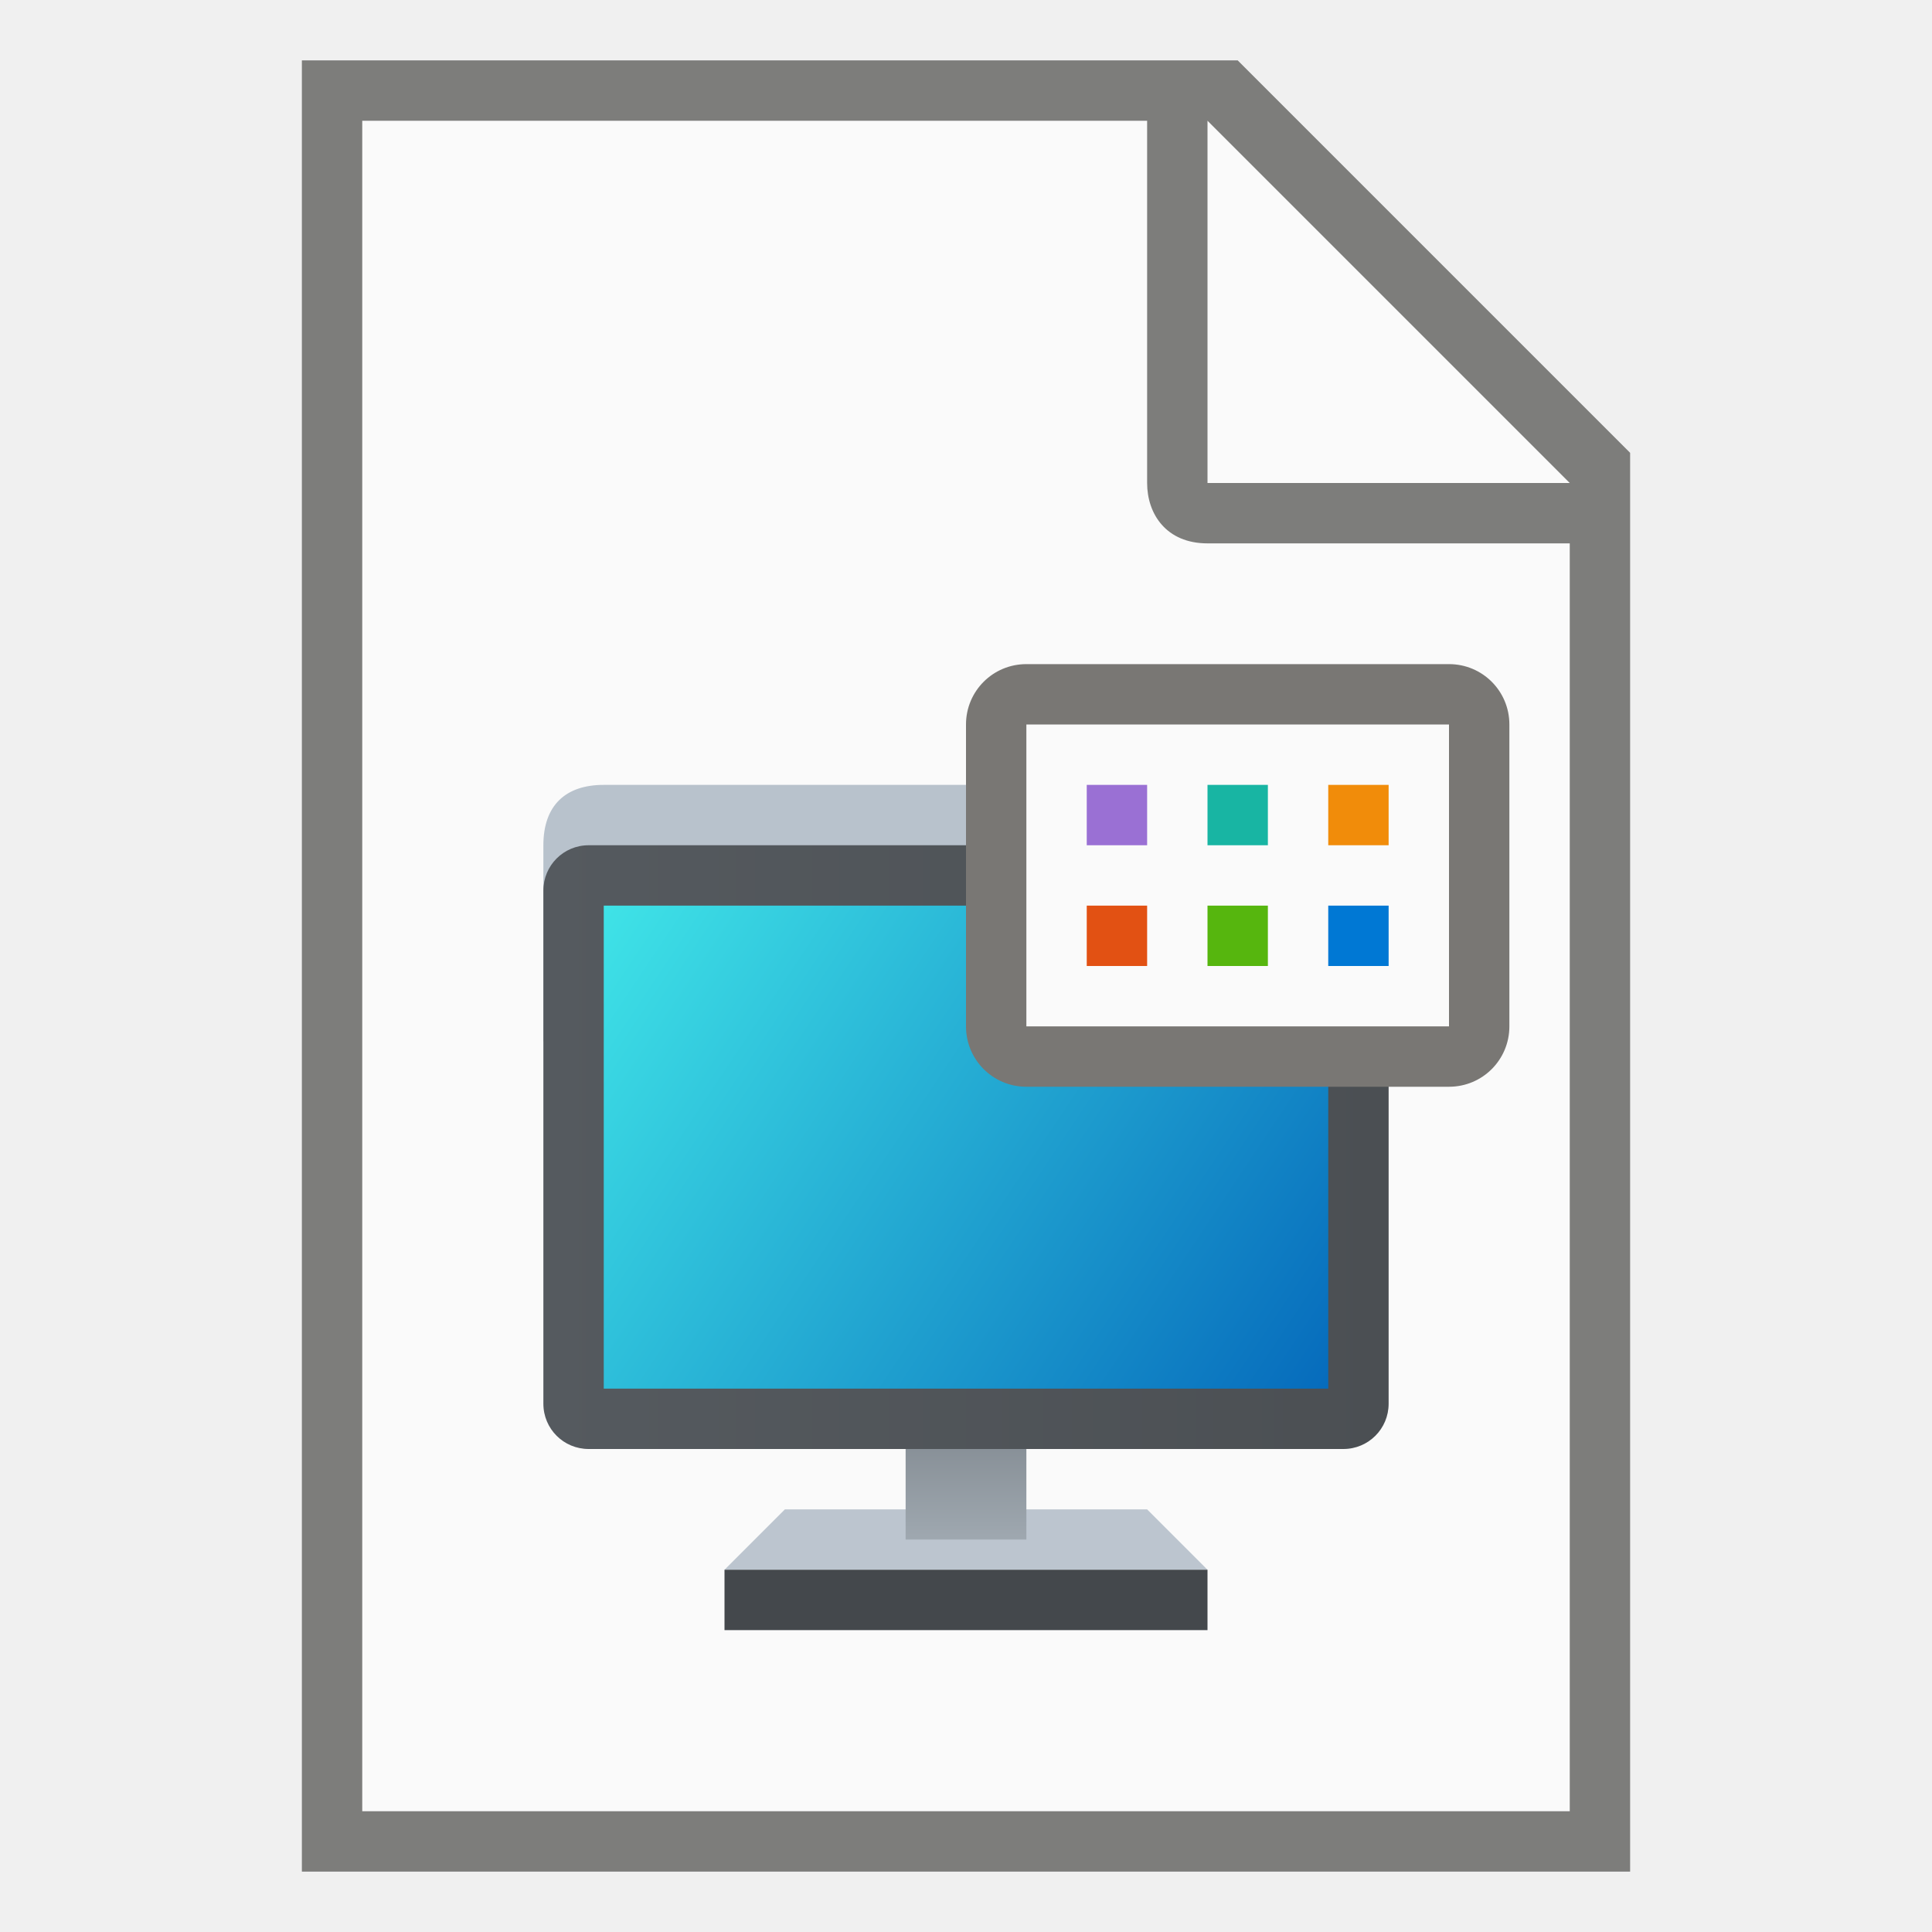
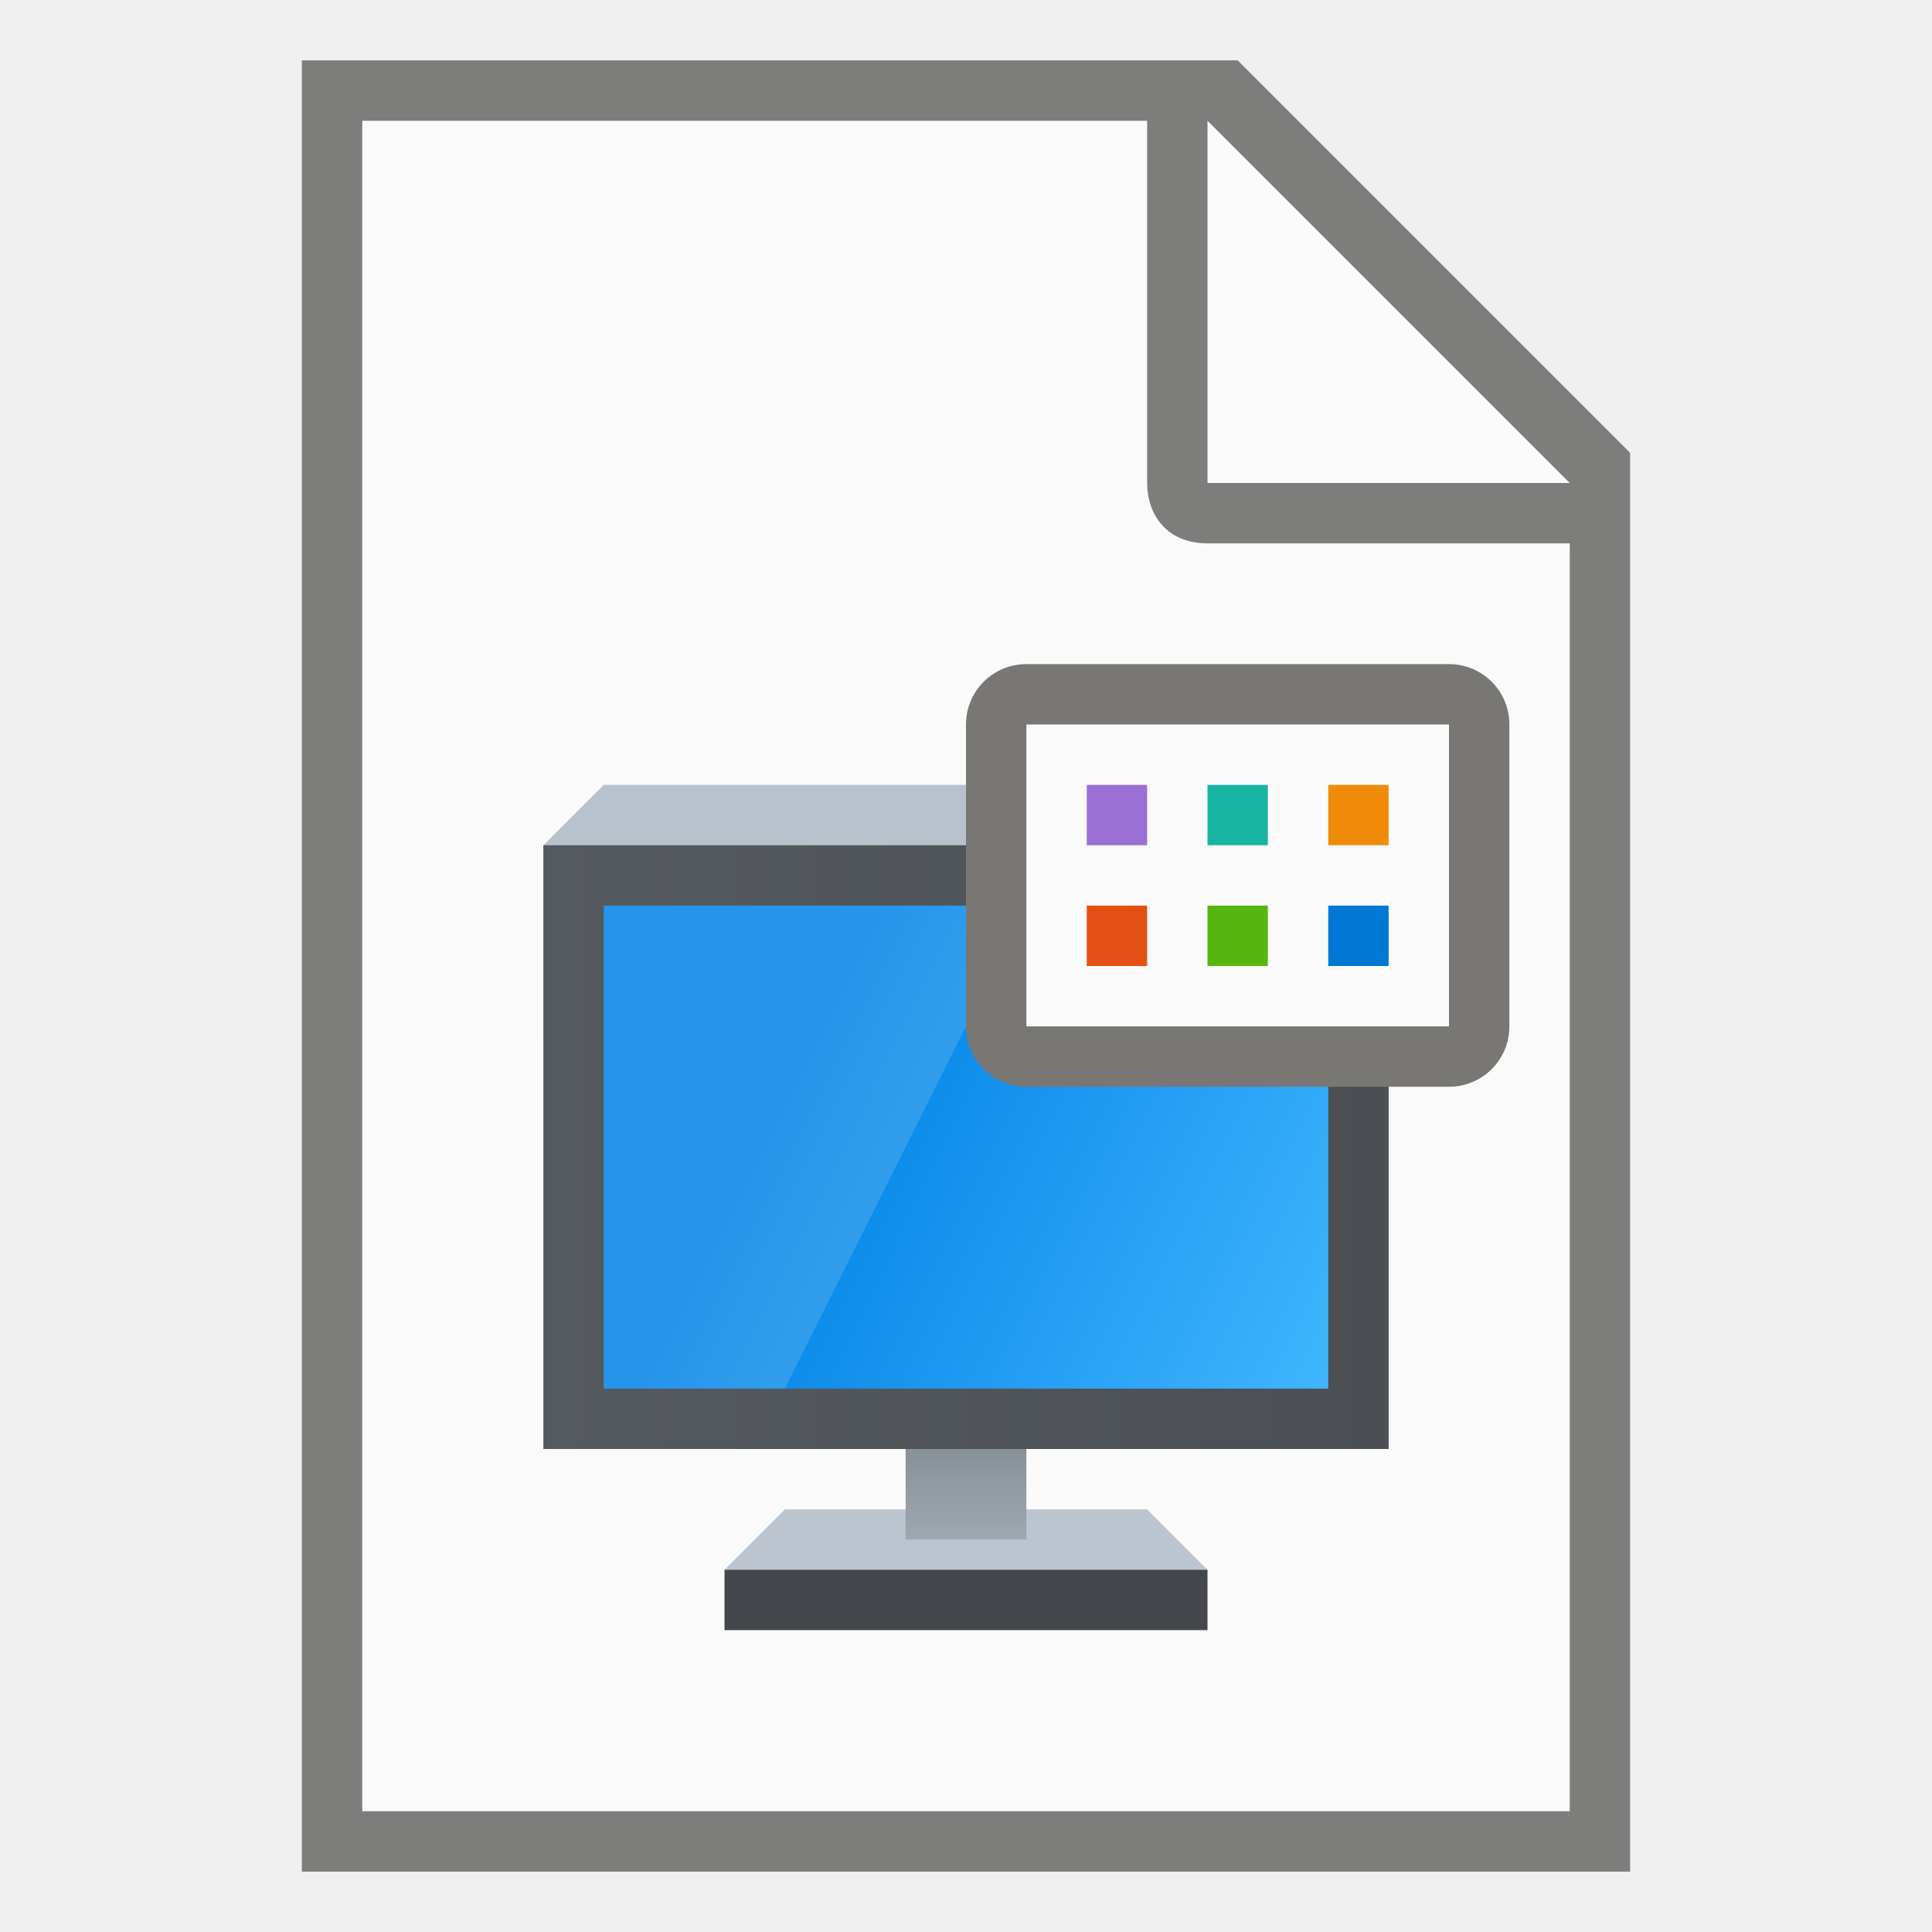
<svg xmlns="http://www.w3.org/2000/svg" xmlns:xlink="http://www.w3.org/1999/xlink" width="32" height="32" viewBox="0 0 32 32" version="1.1" id="svg5">
  <defs id="defs2">
    <linearGradient xlink:href="#linearGradient2986" id="linearGradient2988" x1="0.093" y1="10.202" x2="0.093" y2="13.471" gradientUnits="userSpaceOnUse" gradientTransform="matrix(0.591297,0,0,0.6118882,16.94512,17.25729)" />
    <linearGradient id="linearGradient2986">
      <stop style="stop-color:#818990;stop-opacity:1;" offset="0" id="stop2982" />
      <stop style="stop-color:#9fa8b0;stop-opacity:1" offset="1" id="stop2984" />
    </linearGradient>
    <linearGradient xlink:href="#linearGradient1116" id="linearGradient1118" x1="1.058" y1="7.276" x2="15.875" y2="7.276" gradientUnits="userSpaceOnUse" gradientTransform="matrix(0.9448819,0,0,0.9206542,8,12.05128)" />
    <linearGradient id="linearGradient1116">
      <stop style="stop-color:#555a5f;stop-opacity:1;" offset="0" id="stop1112" />
      <stop style="stop-color:#4b4f53;stop-opacity:1" offset="1" id="stop1114" />
    </linearGradient>
-     <linearGradient xlink:href="#linearGradient2301" id="linearGradient3955" x1="5.027" y1="6.879" x2="8.202" y2="8.996" gradientUnits="userSpaceOnUse" gradientTransform="matrix(3.779527,0,0,3.779527,-9,-11)" />
-     <linearGradient id="linearGradient2301">
-       <stop style="stop-color:#3fe3e7;stop-opacity:1;" offset="0" id="stop2297" />
-       <stop style="stop-color:#066bbc;stop-opacity:1" offset="1" id="stop2299" />
+     <linearGradient xlink:href="#linearGradient3238" id="linearGradient3240" x1="17.902" y1="29.999" x2="60" y2="51" gradientUnits="userSpaceOnUse" gradientTransform="matrix(0.2222222,0,0,0.2222222,8.88889,11.88889)" />
+     <linearGradient id="linearGradient3238">
+       <stop style="stop-color:#0082e5;stop-opacity:1;" offset="0" id="stop3234" />
+       <stop style="stop-color:#42b7ff;stop-opacity:1;" offset="1" id="stop3236" />
    </linearGradient>
  </defs>
  <path id="rect846" style="fill:#7d7d7b;stroke-width:1;stroke-linecap:round;stroke-linejoin:round" d="M 5,1 H 20.5 L 27,7.5 V 31 H 5 Z" />
  <path id="rect1454" style="fill:#fafafa;stroke-width:1;stroke-linecap:round;stroke-linejoin:round" d="M 6,2 V 30 H 26 V 9 H 20 C 19.314,9 19,8.51 19,8 V 2 Z m 14,0 V 8 h 6 z" />
  <path id="rect958" style="fill:#bcc5cf;stroke-width:1.429;stroke-linecap:round;stroke-linejoin:round" d="m 13,25 h 6 l 1,1 h -8 z" />
  <rect style="fill:url(#linearGradient2988);fill-opacity:1;stroke-width:0.796;stroke-linecap:round;stroke-linejoin:round" id="rect2848" width="2" height="2" x="15" y="23.5" />
-   <path id="rect1418" style="fill:#b8c2cc;stroke-width:1.25;stroke-linecap:round;stroke-linejoin:round" d="m 10,13 h 12 c 0.596,0 1,0.396 1,1 v 3.25 H 9 V 14 c 0,-0.655 0.362,-1 1,-1 z" />
-   <path id="rect846-3" style="fill:url(#linearGradient1118);stroke-width:1.234;stroke-linecap:round;stroke-linejoin:round" d="M 9.75,14 H 22.25 c 0.416,0 0.75,0.334 0.75,0.75 v 8.5 c 0,0.415 -0.334,0.75 -0.75,0.75 H 9.75 C 9.335,24 9,23.666 9,23.25 V 14.75 C 9,14.335 9.334,14 9.75,14 Z" />
+   <path id="rect1418" style="fill:#b8c2cc;stroke-width:1.25;stroke-linecap:round;stroke-linejoin:round" d="M 10 13 L 9 14 L 9 17.25 L 23 17.25 L 23 14 L 22 13 L 10 13 z " />
+   <path id="rect846-3" style="fill:url(#linearGradient1118);stroke-width:1.234;stroke-linecap:round;stroke-linejoin:round" d="M 9 14 L 9 24 L 23 24 L 23 14 L 9 14 z " />
+   <rect style="fill:url(#linearGradient3240);fill-opacity:1;stroke-width:0.222;stroke-linecap:round" id="rect1910" width="12" height="8" x="10" y="15" />
+   <path id="path3898" style="color:#000000;opacity:0.15;fill:#ffffff;stroke-width:0.2" d="M 10 15 L 10 23 L 13 23 L 17 15 L 10 15 z " />
  <rect style="fill:#44484c;fill-opacity:1;stroke-width:1.89;stroke-linecap:round;stroke-linejoin:round" id="rect1839" width="8" height="1" x="12" y="26" />
-   <rect style="fill:url(#linearGradient3955);fill-opacity:1;stroke-width:3;stroke-linecap:round;stroke-linejoin:round" id="rect3867" width="12" height="8" x="10" y="15" />
  <path id="rect45946" style="fill:#797774;stroke-width:0.516;stroke-linecap:round;stroke-linejoin:round" d="m 17,11 h 7 c 0.554,0 1,0.446 1,1 v 5 c 0,0.554 -0.446,1 -1,1 h -7 c -0.554,0 -1,-0.446 -1,-1 v -5 c 0,-0.554 0.446,-1 1,-1 z" />
  <rect style="fill:#fafafa;fill-opacity:1;stroke-width:2.835;stroke-linecap:round;stroke-linejoin:round" id="rect962" width="7" height="5" x="17" y="12" />
  <rect style="fill:#0078d4;fill-opacity:1;stroke-width:0.205;stroke-linecap:round;stroke-linejoin:round" id="rect54151" width="1" height="1" x="22" y="15" />
  <rect style="fill:#f18c0a;fill-opacity:1;stroke-width:0.205;stroke-linecap:round;stroke-linejoin:round" id="rect54153" height="1" x="22" y="13" width="1" />
  <rect style="fill:#18b5a3;fill-opacity:1;stroke-width:0.205;stroke-linecap:round;stroke-linejoin:round" id="rect61747" width="1" height="1" x="20" y="13" />
  <rect style="fill:#56b60e;fill-opacity:1;stroke-width:0.205;stroke-linecap:round;stroke-linejoin:round" id="rect61851" width="1" height="1" x="20" y="15" />
  <rect style="fill:#9a70d4;fill-opacity:1;stroke-width:0.205;stroke-linecap:round;stroke-linejoin:round" id="rect61853" width="1" height="1" x="18" y="13" />
  <rect style="fill:#e25113;fill-opacity:1;stroke-width:0.205;stroke-linecap:round;stroke-linejoin:round" id="rect61855" width="1" height="1" x="18" y="15" />
</svg>
